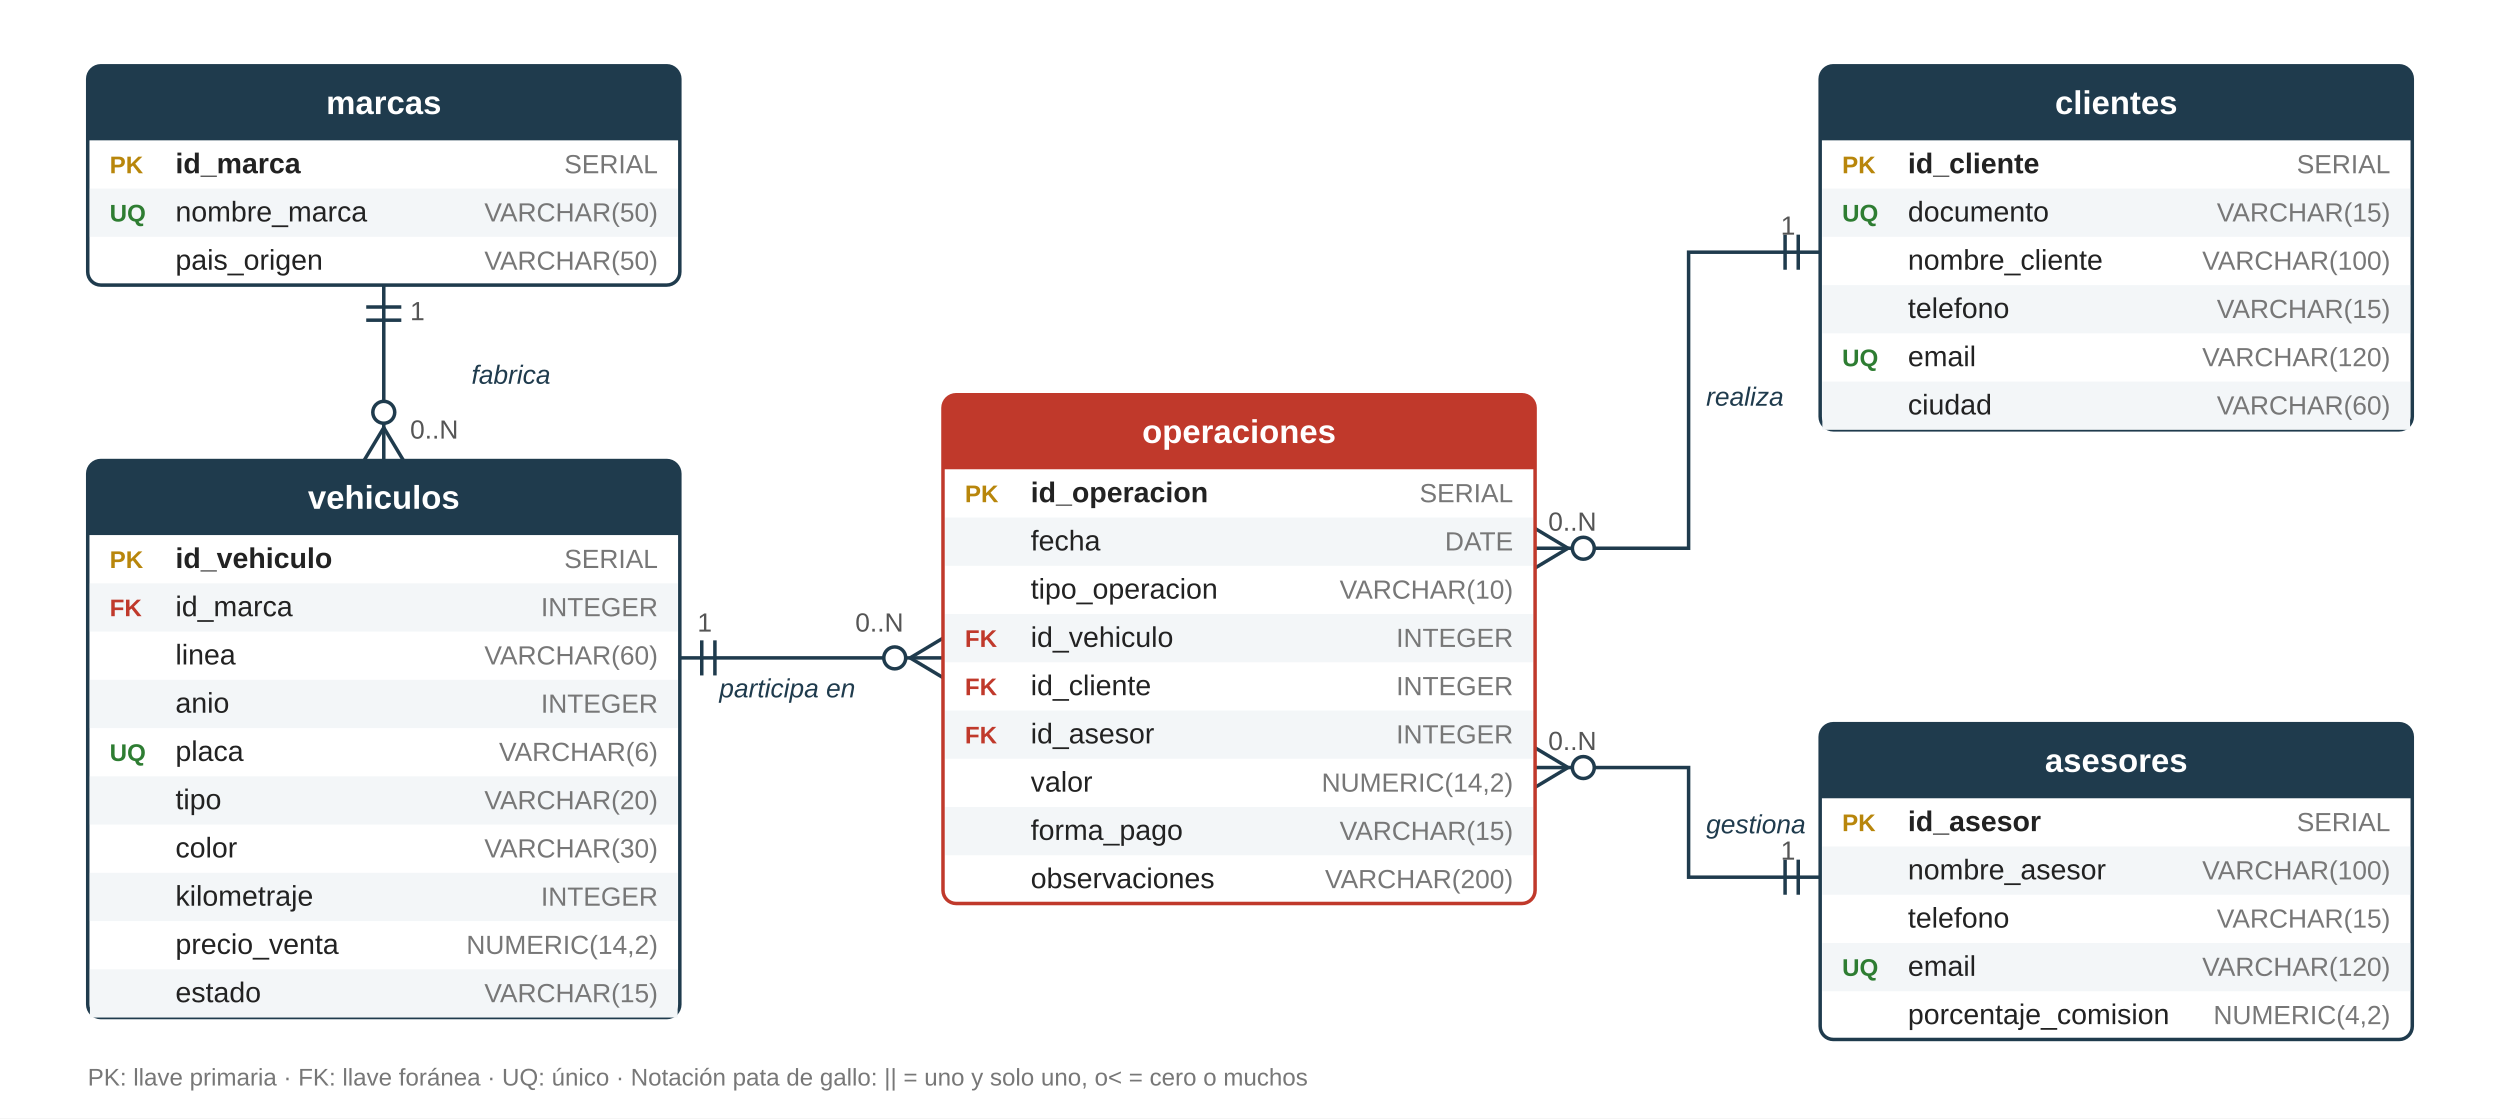
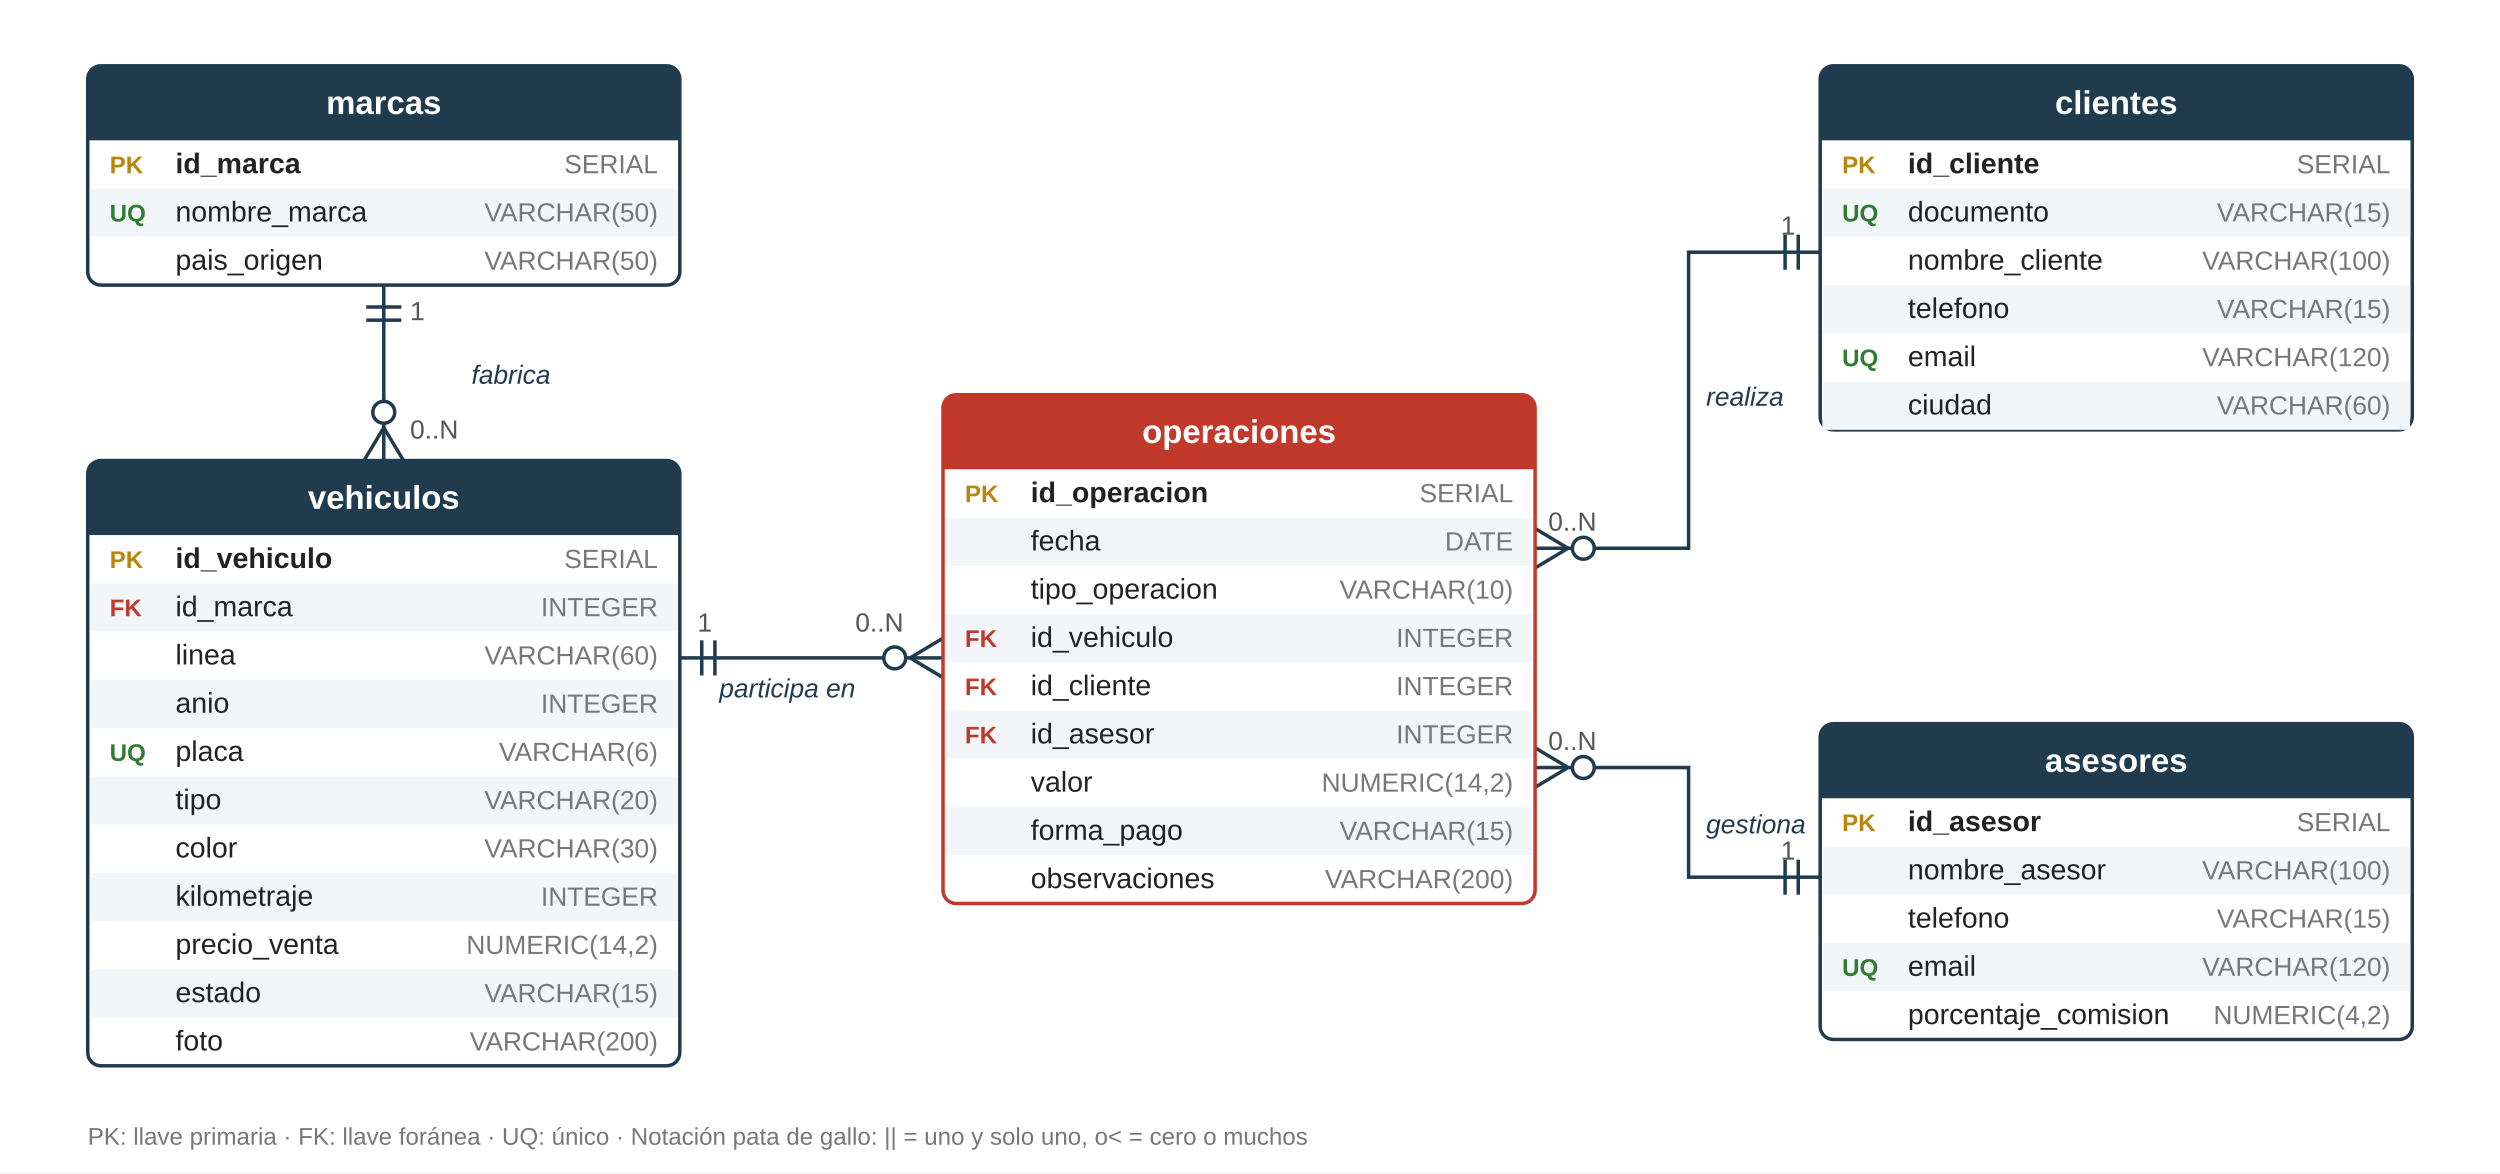
- <svg xmlns="http://www.w3.org/2000/svg" viewBox="0 0 1140 510" width="1140" height="510" font-family="Segoe UI, Arial, sans-serif" font-size="13">
+ <svg xmlns="http://www.w3.org/2000/svg" viewBox="0 0 1140 535" width="1140" height="535" font-family="Segoe UI, Arial, sans-serif" font-size="13">
  <rect width="100%" height="100%" fill="#ffffff" />
  <g stroke="#1f3b4d" stroke-width="1.6" fill="none">
    <line x1="175" y1="130" x2="175" y2="210" />
    <line x1="167" y1="140" x2="183" y2="140" />
    <line x1="167" y1="146" x2="183" y2="146" />
    <line x1="175" y1="195" x2="166" y2="210" />
    <line x1="175" y1="195" x2="184" y2="210" />
    <circle cx="175" cy="188" r="5" fill="#fff" />
    <line x1="310" y1="300" x2="430" y2="300" />
    <line x1="320" y1="292" x2="320" y2="308" />
    <line x1="326" y1="292" x2="326" y2="308" />
    <line x1="415" y1="300" x2="430" y2="291" />
    <line x1="415" y1="300" x2="430" y2="309" />
    <circle cx="408" cy="300" r="5" fill="#fff" />
    <polyline points="830,115 770,115 770,250 700,250" />
    <line x1="820" y1="107" x2="820" y2="123" />
    <line x1="814" y1="107" x2="814" y2="123" />
    <line x1="715" y1="250" x2="700" y2="241" />
    <line x1="715" y1="250" x2="700" y2="259" />
    <circle cx="722" cy="250" r="5" fill="#fff" />
    <polyline points="830,400 770,400 770,350 700,350" />
    <line x1="820" y1="392" x2="820" y2="408" />
    <line x1="814" y1="392" x2="814" y2="408" />
    <line x1="715" y1="350" x2="700" y2="341" />
    <line x1="715" y1="350" x2="700" y2="359" />
    <circle cx="722" cy="350" r="5" fill="#fff" />
  </g>
  <text x="187" y="146" fill="#555" font-size="12">1</text>
  <text x="187" y="200" fill="#555" font-size="12">0..N</text>
  <text x="318" y="288" fill="#555" font-size="12">1</text>
  <text x="390" y="288" fill="#555" font-size="12">0..N</text>
  <text x="812" y="107" fill="#555" font-size="12">1</text>
  <text x="706" y="242" fill="#555" font-size="12">0..N</text>
  <text x="812" y="392" fill="#555" font-size="12">1</text>
  <text x="706" y="342" fill="#555" font-size="12">0..N</text>
  <text x="215" y="175" fill="#1f3b4d" font-style="italic" font-size="12">fabrica</text>
  <text x="328" y="318" fill="#1f3b4d" font-style="italic" font-size="12">participa en</text>
  <text x="778" y="185" fill="#1f3b4d" font-style="italic" font-size="12">realiza</text>
  <text x="778" y="380" fill="#1f3b4d" font-style="italic" font-size="12">gestiona</text>
  <rect x="40" y="30" width="270" height="100" rx="6" fill="#fff" stroke="#1f3b4d" stroke-width="1.6" />
  <path d="M40,36 a6,6 0 0 1 6,-6 h258 a6,6 0 0 1 6,6 v28 h-270 z" fill="#1f3b4d" />
  <text x="175.0" y="52" fill="#fff" font-weight="600" font-size="15" text-anchor="middle">marcas</text>
  <text x="50" y="79" fill="#b8860b" font-weight="700" font-size="11">PK</text>
  <text x="80" y="79" fill="#222" font-weight="600">id_marca</text>
  <text x="300" y="79" fill="#777" font-size="12" text-anchor="end">SERIAL</text>
  <rect x="41" y="86" width="268" height="22" fill="#f3f6f8" />
  <text x="50" y="101" fill="#2e7d32" font-weight="700" font-size="11">UQ</text>
  <text x="80" y="101" fill="#222">nombre_marca</text>
  <text x="300" y="101" fill="#777" font-size="12" text-anchor="end">VARCHAR(50)</text>
  <text x="80" y="123" fill="#222">pais_origen</text>
  <text x="300" y="123" fill="#777" font-size="12" text-anchor="end">VARCHAR(50)</text>
-   <rect x="40" y="210" width="270" height="254" rx="6" fill="#fff" stroke="#1f3b4d" stroke-width="1.6" />
+   <rect x="40" y="210" width="270" height="276" rx="6" fill="#fff" stroke="#1f3b4d" stroke-width="1.6" />
  <path d="M40,216 a6,6 0 0 1 6,-6 h258 a6,6 0 0 1 6,6 v28 h-270 z" fill="#1f3b4d" />
  <text x="175.0" y="232" fill="#fff" font-weight="600" font-size="15" text-anchor="middle">vehiculos</text>
  <text x="50" y="259" fill="#b8860b" font-weight="700" font-size="11">PK</text>
  <text x="80" y="259" fill="#222" font-weight="600">id_vehiculo</text>
  <text x="300" y="259" fill="#777" font-size="12" text-anchor="end">SERIAL</text>
  <rect x="41" y="266" width="268" height="22" fill="#f3f6f8" />
  <text x="50" y="281" fill="#c0392b" font-weight="700" font-size="11">FK</text>
  <text x="80" y="281" fill="#222">id_marca</text>
  <text x="300" y="281" fill="#777" font-size="12" text-anchor="end">INTEGER</text>
  <text x="80" y="303" fill="#222">linea</text>
  <text x="300" y="303" fill="#777" font-size="12" text-anchor="end">VARCHAR(60)</text>
  <rect x="41" y="310" width="268" height="22" fill="#f3f6f8" />
  <text x="80" y="325" fill="#222">anio</text>
  <text x="300" y="325" fill="#777" font-size="12" text-anchor="end">INTEGER</text>
  <text x="50" y="347" fill="#2e7d32" font-weight="700" font-size="11">UQ</text>
  <text x="80" y="347" fill="#222">placa</text>
  <text x="300" y="347" fill="#777" font-size="12" text-anchor="end">VARCHAR(6)</text>
  <rect x="41" y="354" width="268" height="22" fill="#f3f6f8" />
  <text x="80" y="369" fill="#222">tipo</text>
  <text x="300" y="369" fill="#777" font-size="12" text-anchor="end">VARCHAR(20)</text>
  <text x="80" y="391" fill="#222">color</text>
  <text x="300" y="391" fill="#777" font-size="12" text-anchor="end">VARCHAR(30)</text>
  <rect x="41" y="398" width="268" height="22" fill="#f3f6f8" />
  <text x="80" y="413" fill="#222">kilometraje</text>
  <text x="300" y="413" fill="#777" font-size="12" text-anchor="end">INTEGER</text>
  <text x="80" y="435" fill="#222">precio_venta</text>
  <text x="300" y="435" fill="#777" font-size="12" text-anchor="end">NUMERIC(14,2)</text>
  <rect x="41" y="442" width="268" height="22" fill="#f3f6f8" />
  <text x="80" y="457" fill="#222">estado</text>
  <text x="300" y="457" fill="#777" font-size="12" text-anchor="end">VARCHAR(15)</text>
+   <text x="80" y="479" fill="#222">foto</text>
+   <text x="300" y="479" fill="#777" font-size="12" text-anchor="end">VARCHAR(200)</text>
  <rect x="430" y="180" width="270" height="232" rx="6" fill="#fff" stroke="#c0392b" stroke-width="1.6" />
  <path d="M430,186 a6,6 0 0 1 6,-6 h258 a6,6 0 0 1 6,6 v28 h-270 z" fill="#c0392b" />
  <text x="565.0" y="202" fill="#fff" font-weight="600" font-size="15" text-anchor="middle">operaciones</text>
  <text x="440" y="229" fill="#b8860b" font-weight="700" font-size="11">PK</text>
  <text x="470" y="229" fill="#222" font-weight="600">id_operacion</text>
  <text x="690" y="229" fill="#777" font-size="12" text-anchor="end">SERIAL</text>
  <rect x="431" y="236" width="268" height="22" fill="#f3f6f8" />
  <text x="470" y="251" fill="#222">fecha</text>
  <text x="690" y="251" fill="#777" font-size="12" text-anchor="end">DATE</text>
  <text x="470" y="273" fill="#222">tipo_operacion</text>
  <text x="690" y="273" fill="#777" font-size="12" text-anchor="end">VARCHAR(10)</text>
  <rect x="431" y="280" width="268" height="22" fill="#f3f6f8" />
  <text x="440" y="295" fill="#c0392b" font-weight="700" font-size="11">FK</text>
  <text x="470" y="295" fill="#222">id_vehiculo</text>
  <text x="690" y="295" fill="#777" font-size="12" text-anchor="end">INTEGER</text>
  <text x="440" y="317" fill="#c0392b" font-weight="700" font-size="11">FK</text>
  <text x="470" y="317" fill="#222">id_cliente</text>
  <text x="690" y="317" fill="#777" font-size="12" text-anchor="end">INTEGER</text>
  <rect x="431" y="324" width="268" height="22" fill="#f3f6f8" />
  <text x="440" y="339" fill="#c0392b" font-weight="700" font-size="11">FK</text>
  <text x="470" y="339" fill="#222">id_asesor</text>
  <text x="690" y="339" fill="#777" font-size="12" text-anchor="end">INTEGER</text>
  <text x="470" y="361" fill="#222">valor</text>
  <text x="690" y="361" fill="#777" font-size="12" text-anchor="end">NUMERIC(14,2)</text>
  <rect x="431" y="368" width="268" height="22" fill="#f3f6f8" />
  <text x="470" y="383" fill="#222">forma_pago</text>
  <text x="690" y="383" fill="#777" font-size="12" text-anchor="end">VARCHAR(15)</text>
  <text x="470" y="405" fill="#222">observaciones</text>
  <text x="690" y="405" fill="#777" font-size="12" text-anchor="end">VARCHAR(200)</text>
  <rect x="830" y="30" width="270" height="166" rx="6" fill="#fff" stroke="#1f3b4d" stroke-width="1.6" />
  <path d="M830,36 a6,6 0 0 1 6,-6 h258 a6,6 0 0 1 6,6 v28 h-270 z" fill="#1f3b4d" />
  <text x="965.0" y="52" fill="#fff" font-weight="600" font-size="15" text-anchor="middle">clientes</text>
  <text x="840" y="79" fill="#b8860b" font-weight="700" font-size="11">PK</text>
  <text x="870" y="79" fill="#222" font-weight="600">id_cliente</text>
  <text x="1090" y="79" fill="#777" font-size="12" text-anchor="end">SERIAL</text>
  <rect x="831" y="86" width="268" height="22" fill="#f3f6f8" />
  <text x="840" y="101" fill="#2e7d32" font-weight="700" font-size="11">UQ</text>
  <text x="870" y="101" fill="#222">documento</text>
  <text x="1090" y="101" fill="#777" font-size="12" text-anchor="end">VARCHAR(15)</text>
  <text x="870" y="123" fill="#222">nombre_cliente</text>
  <text x="1090" y="123" fill="#777" font-size="12" text-anchor="end">VARCHAR(100)</text>
  <rect x="831" y="130" width="268" height="22" fill="#f3f6f8" />
  <text x="870" y="145" fill="#222">telefono</text>
  <text x="1090" y="145" fill="#777" font-size="12" text-anchor="end">VARCHAR(15)</text>
  <text x="840" y="167" fill="#2e7d32" font-weight="700" font-size="11">UQ</text>
  <text x="870" y="167" fill="#222">email</text>
  <text x="1090" y="167" fill="#777" font-size="12" text-anchor="end">VARCHAR(120)</text>
  <rect x="831" y="174" width="268" height="22" fill="#f3f6f8" />
  <text x="870" y="189" fill="#222">ciudad</text>
  <text x="1090" y="189" fill="#777" font-size="12" text-anchor="end">VARCHAR(60)</text>
  <rect x="830" y="330" width="270" height="144" rx="6" fill="#fff" stroke="#1f3b4d" stroke-width="1.6" />
  <path d="M830,336 a6,6 0 0 1 6,-6 h258 a6,6 0 0 1 6,6 v28 h-270 z" fill="#1f3b4d" />
  <text x="965.0" y="352" fill="#fff" font-weight="600" font-size="15" text-anchor="middle">asesores</text>
  <text x="840" y="379" fill="#b8860b" font-weight="700" font-size="11">PK</text>
  <text x="870" y="379" fill="#222" font-weight="600">id_asesor</text>
  <text x="1090" y="379" fill="#777" font-size="12" text-anchor="end">SERIAL</text>
  <rect x="831" y="386" width="268" height="22" fill="#f3f6f8" />
  <text x="870" y="401" fill="#222">nombre_asesor</text>
  <text x="1090" y="401" fill="#777" font-size="12" text-anchor="end">VARCHAR(100)</text>
  <text x="870" y="423" fill="#222">telefono</text>
  <text x="1090" y="423" fill="#777" font-size="12" text-anchor="end">VARCHAR(15)</text>
  <rect x="831" y="430" width="268" height="22" fill="#f3f6f8" />
  <text x="840" y="445" fill="#2e7d32" font-weight="700" font-size="11">UQ</text>
  <text x="870" y="445" fill="#222">email</text>
  <text x="1090" y="445" fill="#777" font-size="12" text-anchor="end">VARCHAR(120)</text>
  <text x="870" y="467" fill="#222">porcentaje_comision</text>
  <text x="1090" y="467" fill="#777" font-size="12" text-anchor="end">NUMERIC(4,2)</text>
-   <text x="40" y="495" fill="#777" font-size="11">PK: llave primaria · FK: llave foránea · UQ: único · Notación pata de gallo: || = uno y solo uno, o&lt; = cero o muchos</text>
+   <text x="40" y="522" fill="#777" font-size="11">PK: llave primaria · FK: llave foránea · UQ: único · Notación pata de gallo: || = uno y solo uno, o&lt; = cero o muchos</text>
</svg>
